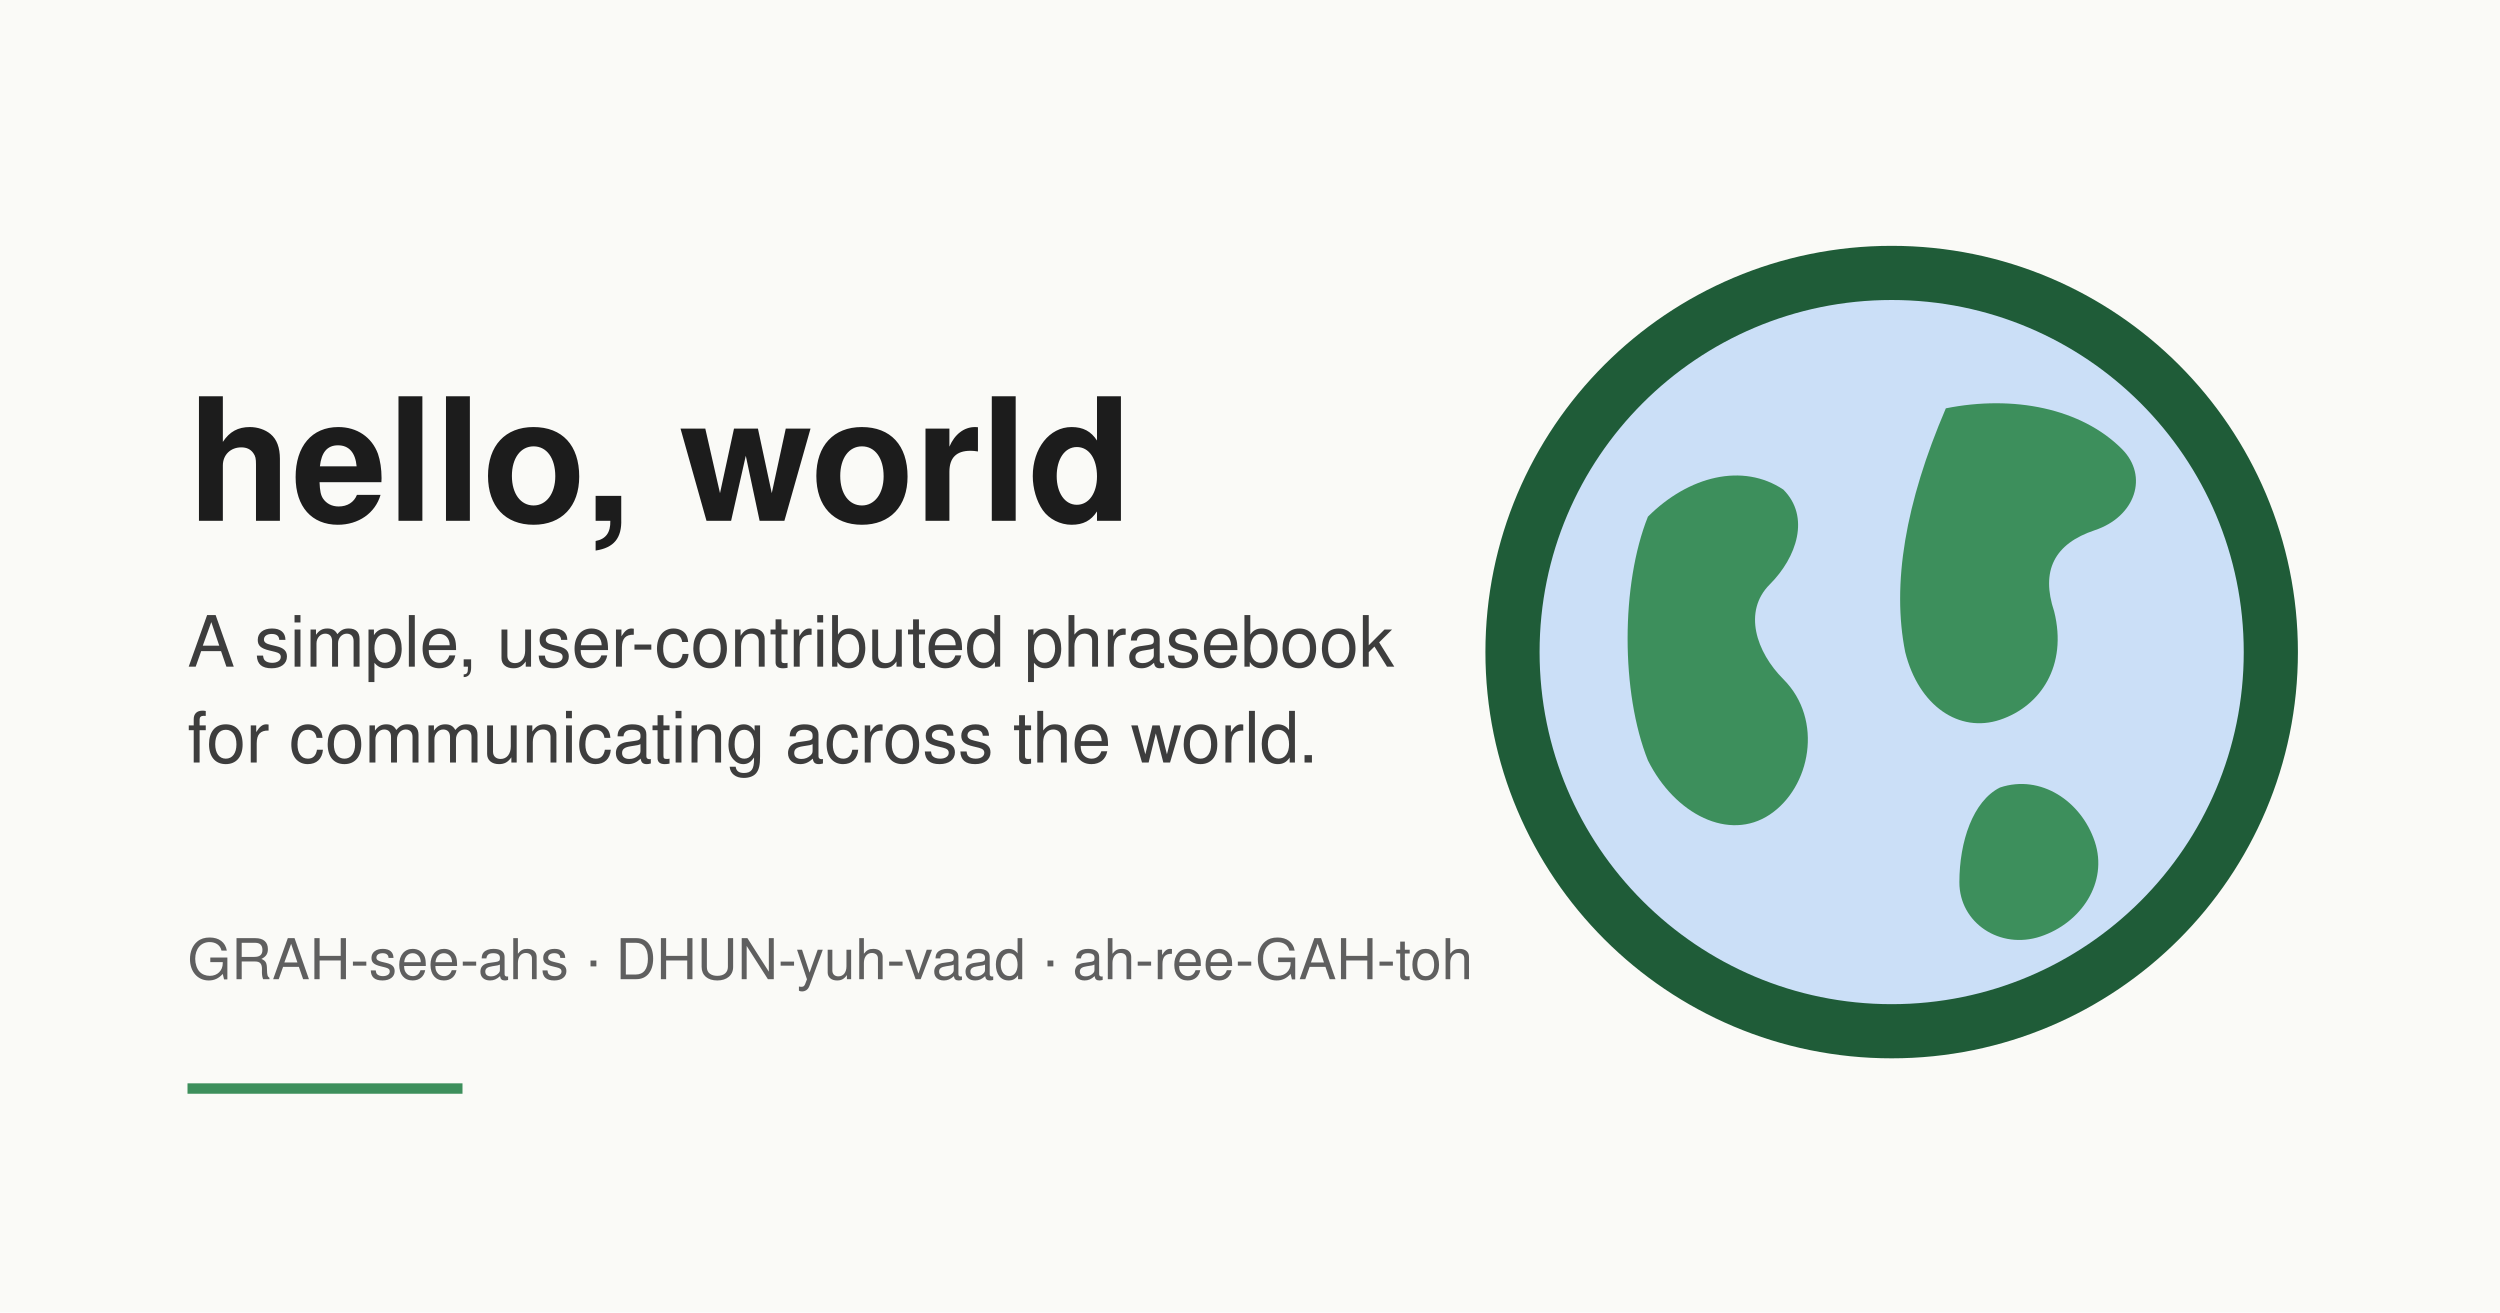
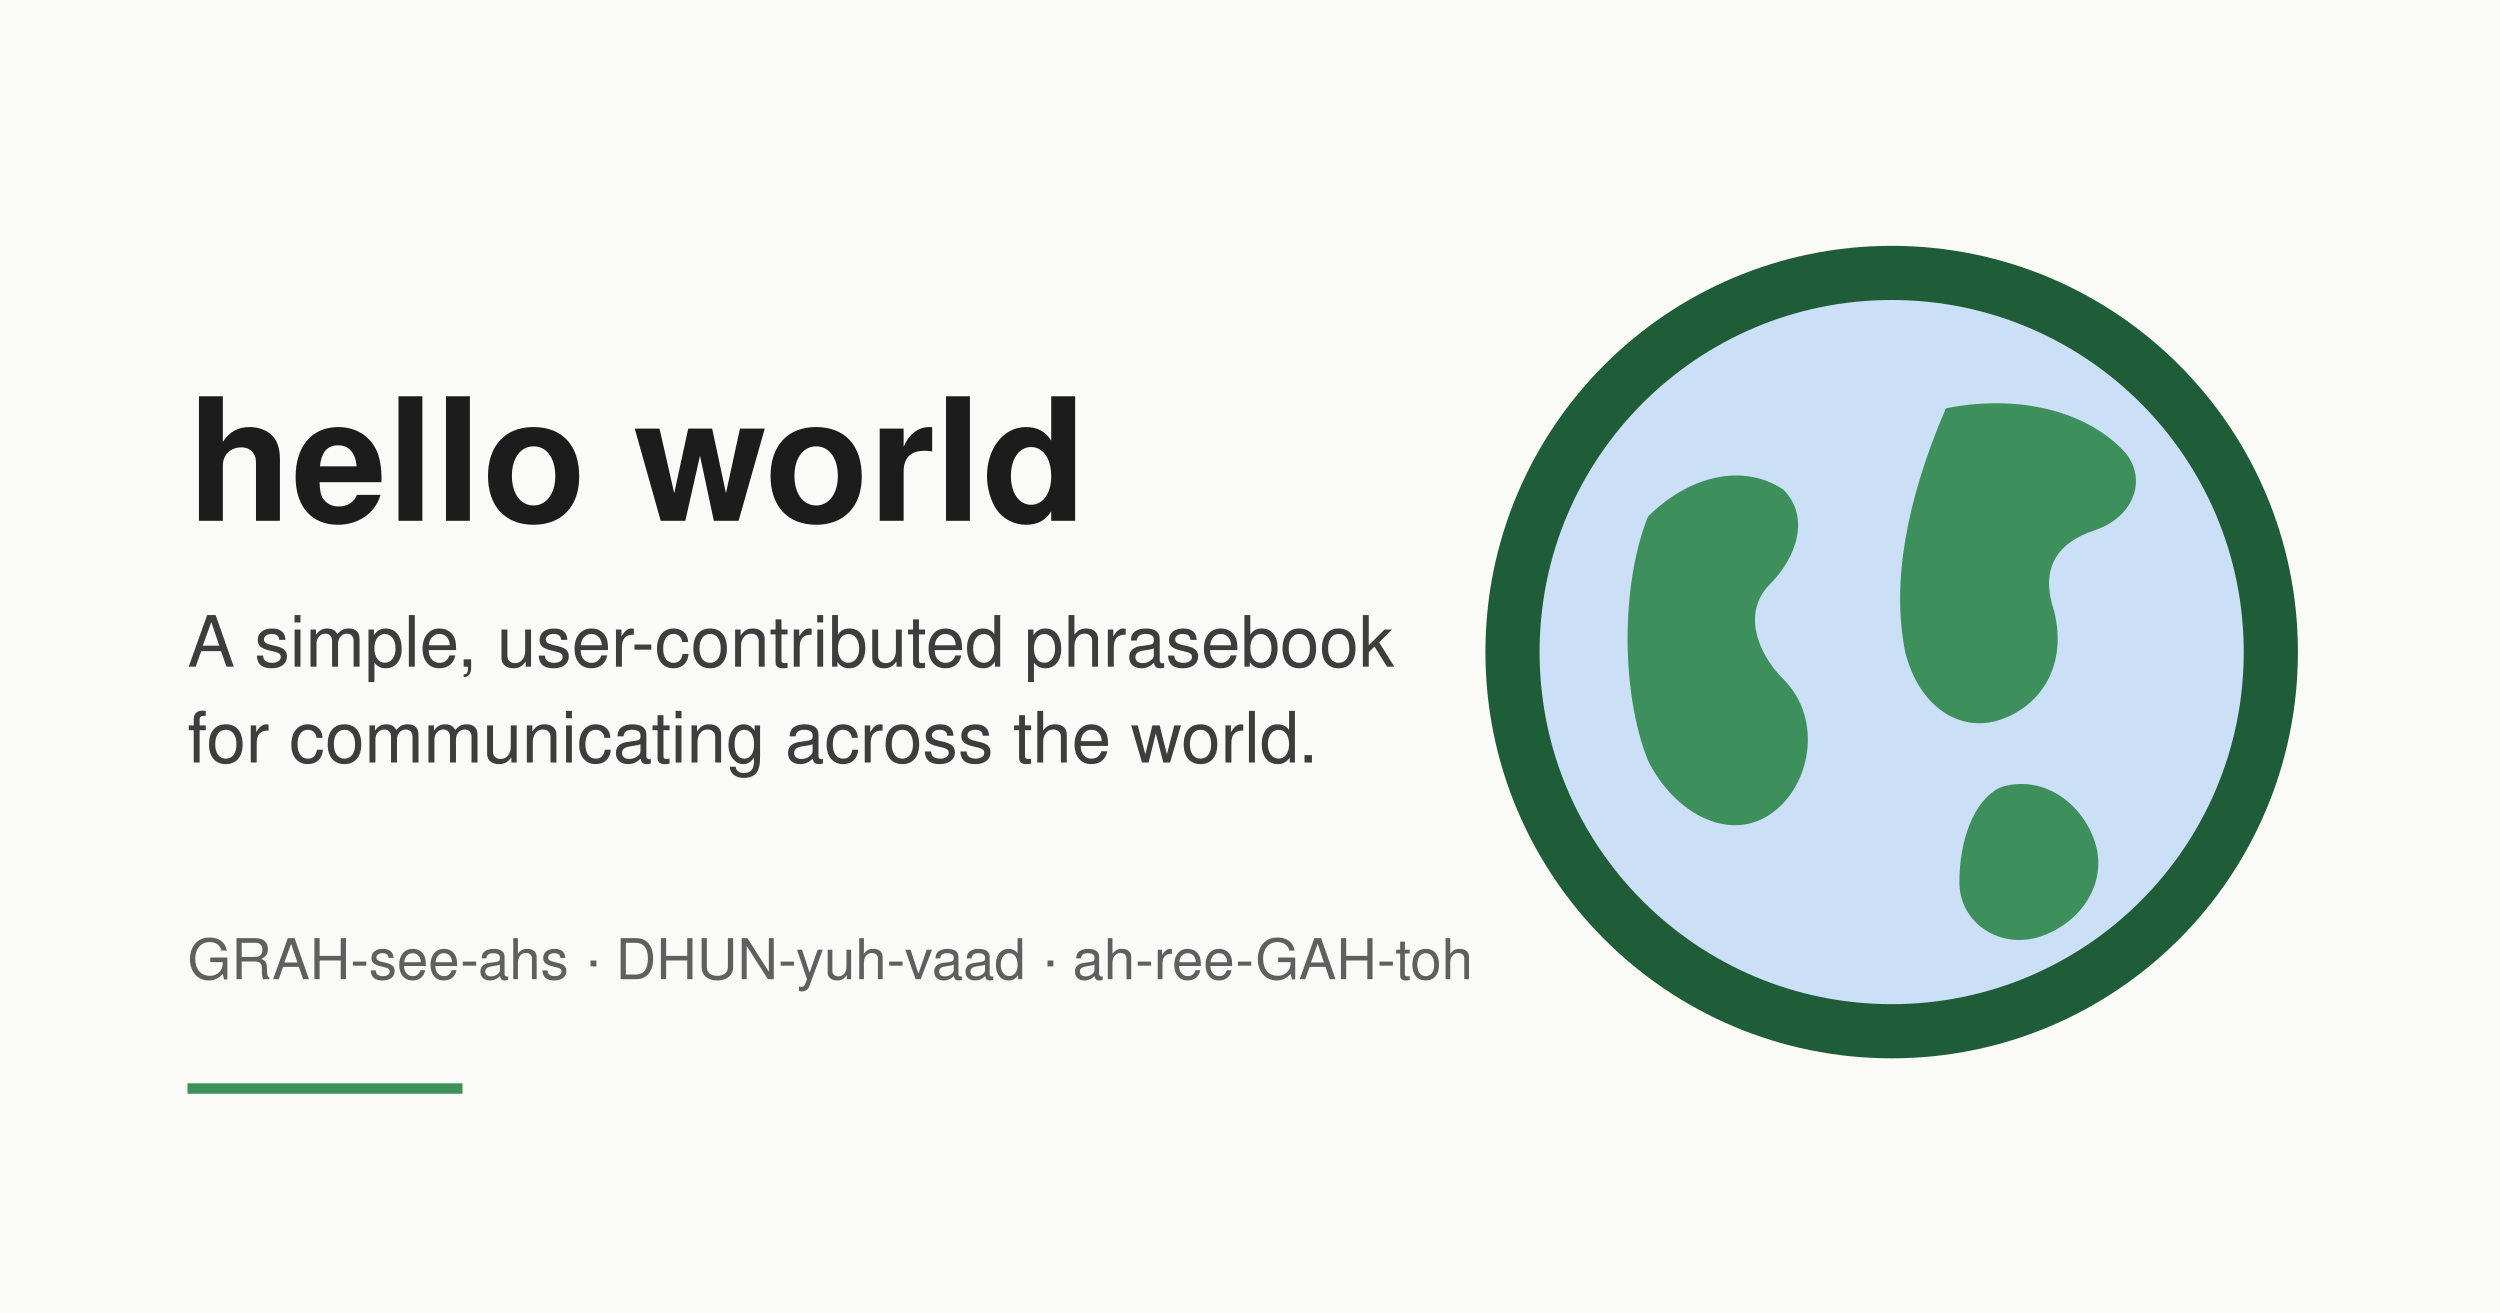
<svg xmlns="http://www.w3.org/2000/svg" width="1200" height="630" viewBox="0 0 1200 630">
  <rect width="1200" height="630" fill="#fafaf7" />
  <g transform="translate(700 105) scale(6.5)">
    <circle cx="32" cy="32" r="28" fill="#cbdff7" />
    <g fill="#3d8f5c">
      <path d="M14 22c3-3 7-4 10-2 2 2 1 5-1 7-2 2-1 5 1 7 3 3 2 8-1 10                -3 2-7 0-9-4-2-5-2-13 0-18z" />
      <path d="M36 14c5-1 10 0 13 3 2 2 1 5-2 6-3 1-4 3-3 6 1 4-1 7-4 8                -3 1-6-1-7-5-1-5 0-11 3-18z" />
      <path d="M40 42c3-1 6 1 7 4 1 3-1 6-4 7-3 1-6-1-6-4 0-3 1-6 3-7z" />
    </g>
    <circle cx="32" cy="32" r="28" fill="none" stroke="#1f5c38" stroke-width="4" />
  </g>
-   <text x="90" y="250" font-family="Helvetica Neue, Helvetica, Arial" font-size="82" font-weight="700" fill="#1c1c1c">hello, world</text>
+   <text x="90" y="250" font-family="Helvetica Neue, Helvetica, Arial" font-size="82" font-weight="700" fill="#1c1c1c">hello world</text>
  <text x="90" y="320" font-family="Helvetica Neue, Helvetica, Arial" font-size="34" fill="#3d3d3d">A simple, user-contributed phrasebook</text>
  <text x="90" y="366" font-family="Helvetica Neue, Helvetica, Arial" font-size="34" fill="#3d3d3d">for communicating across the world.</text>
  <text x="90" y="470" font-family="Helvetica Neue, Helvetica, Arial" font-size="27" fill="#5f5f5f">GRAH-see-ahs  ·  DHUN-yuh-vaad  ·  ah-ree-GAH-toh</text>
  <rect x="90" y="520" width="132" height="5" fill="#3d8f5c" />
</svg>
